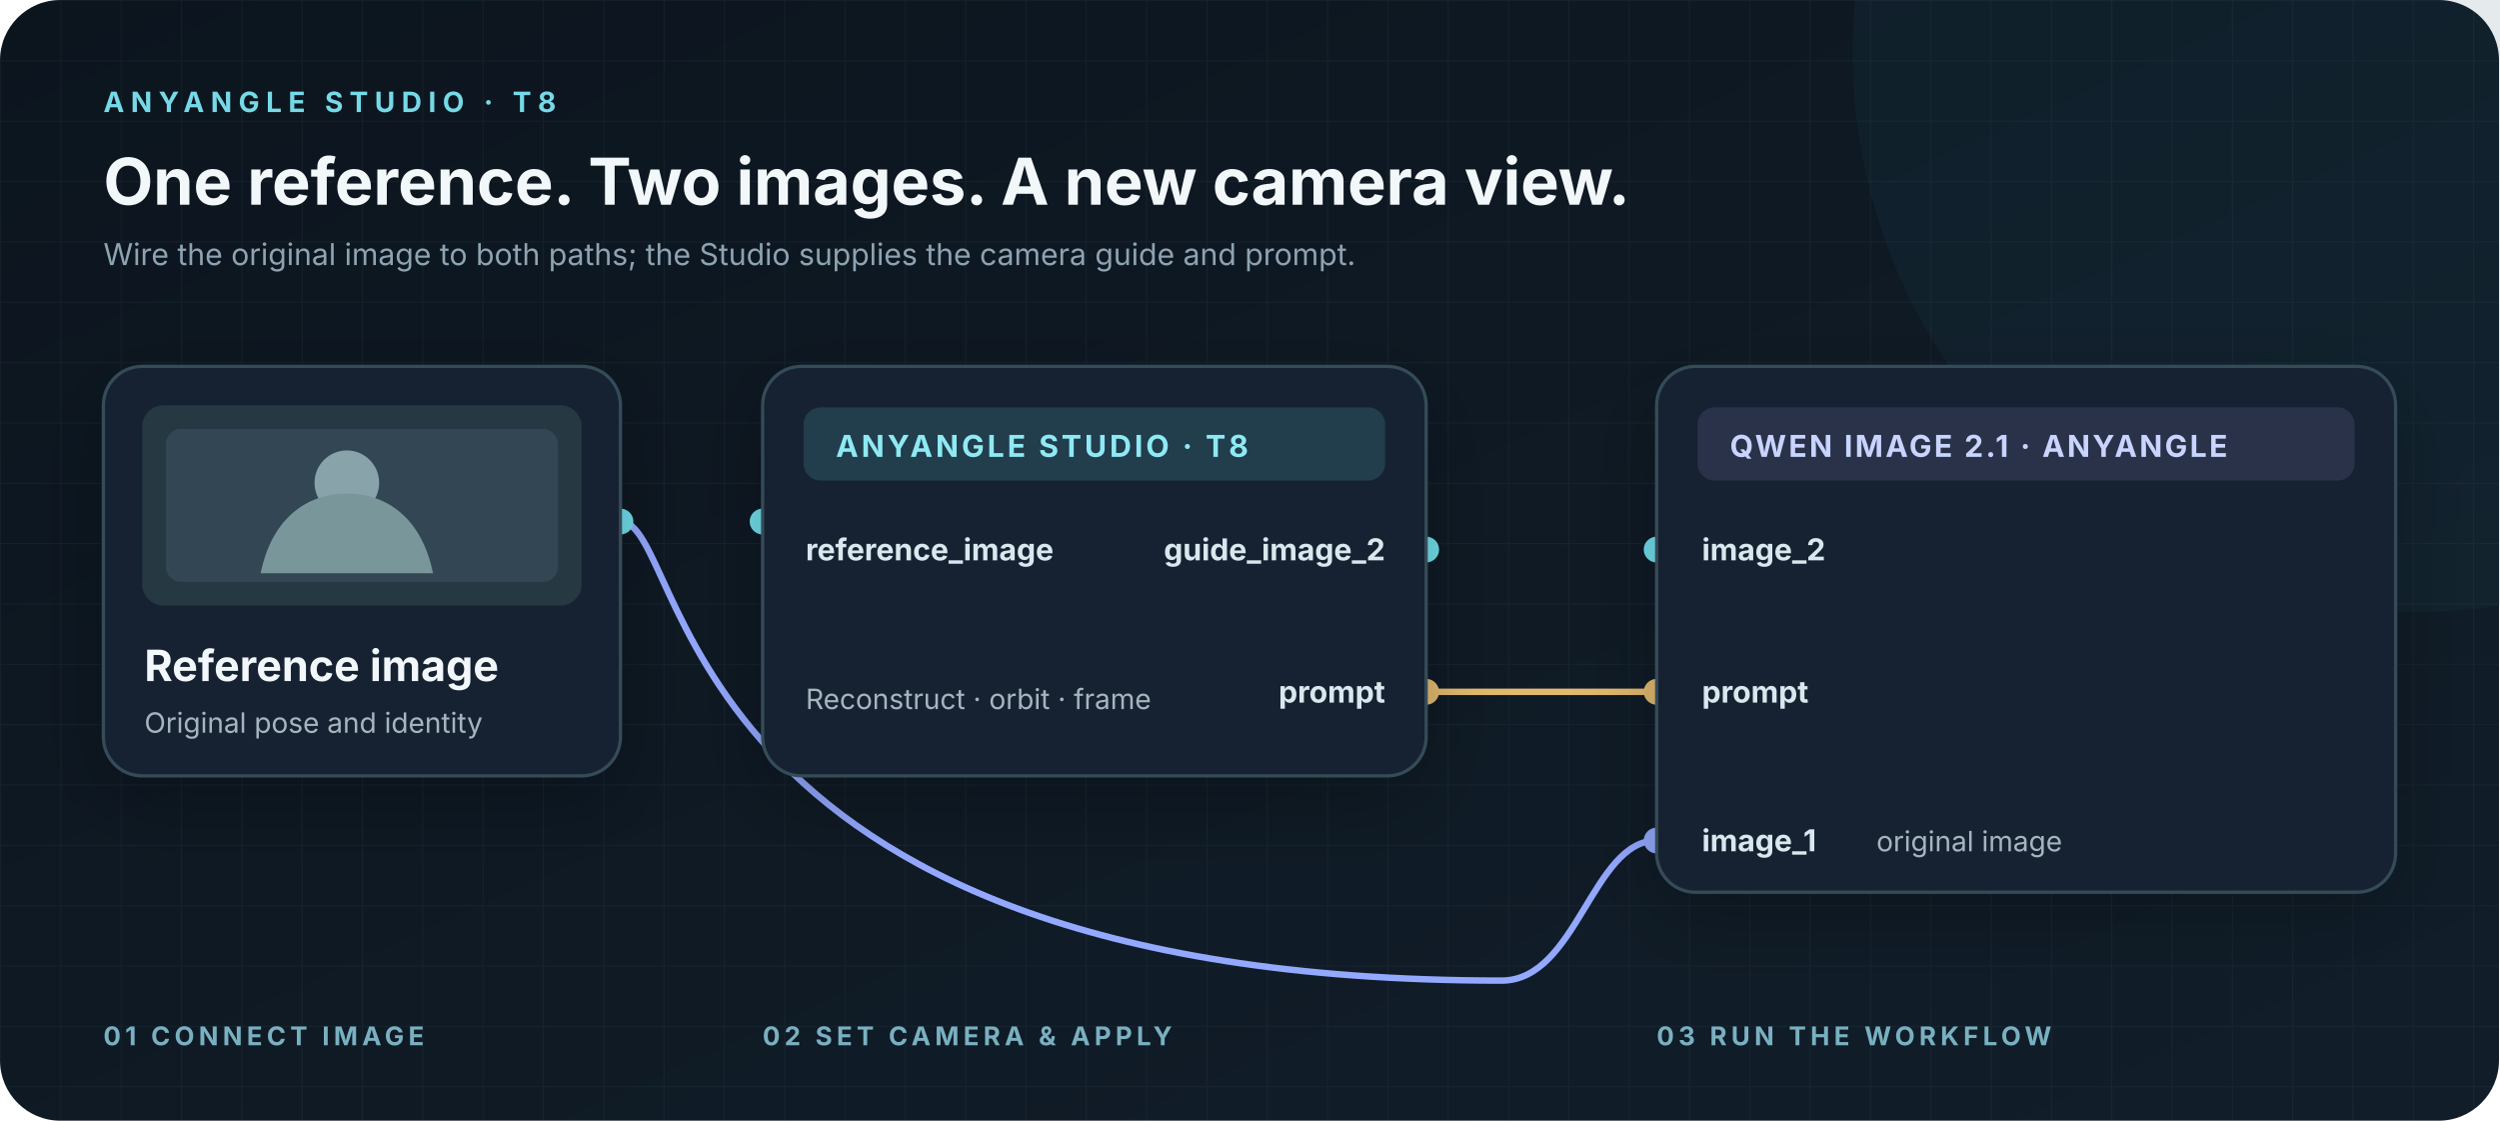
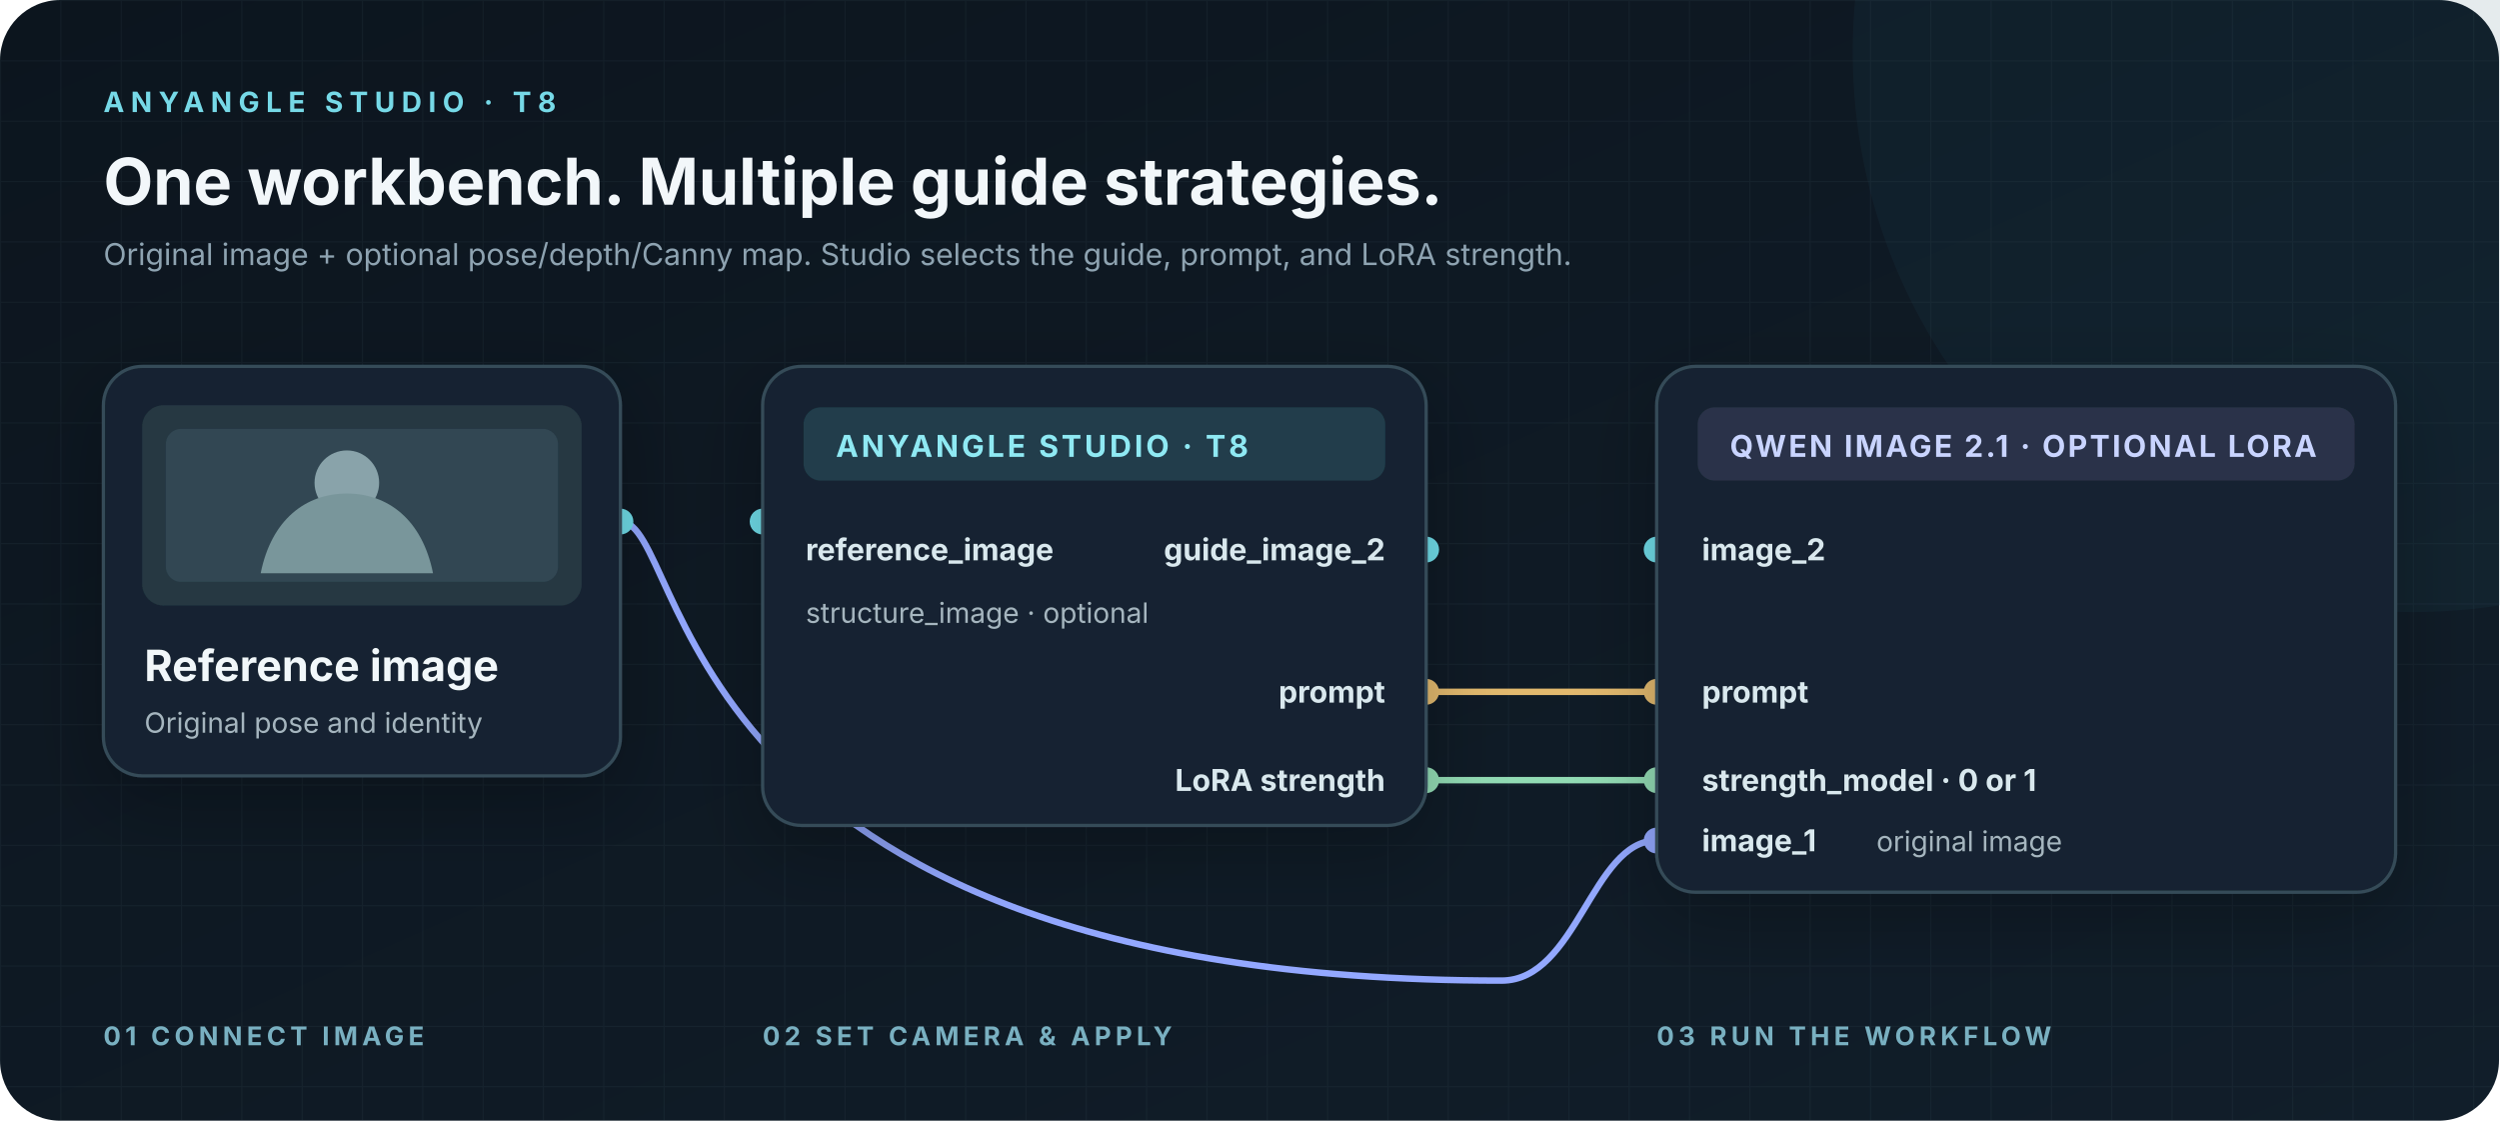
<svg xmlns="http://www.w3.org/2000/svg" viewBox="0 0 1160 520" role="img" aria-labelledby="title desc">
  <defs>
    <linearGradient id="bg" x2="1" y2="1">
      <stop stop-color="#0c151e" />
      <stop offset="1" stop-color="#111e2a" />
    </linearGradient>
    <linearGradient id="cyan" x2="1">
      <stop stop-color="#3dd3df" />
      <stop offset="1" stop-color="#81e2f2" />
    </linearGradient>
    <pattern id="grid" width="28" height="28" patternUnits="userSpaceOnUse">
      <path d="M28 0H0V28" fill="none" stroke="#557080" stroke-opacity=".1" />
    </pattern>
    <filter id="shadow" x="-20%" y="-30%" width="140%" height="180%">
      <feDropShadow dx="0" dy="12" stdDeviation="18" flood-color="#000" flood-opacity=".24" />
    </filter>
    <style>
      text{font-family:Inter,ui-sans-serif,system-ui,-apple-system,"Segoe UI",sans-serif}
      .eyebrow{font-size:13px;letter-spacing:3px;font-weight:700;fill:#76d9e7}
      .title{font-size:30px;font-weight:750;fill:#f2f7fa}
      .sub{font-size:14px;fill:#8ea3b1}
      .card{fill:#172430;stroke:#354b59;stroke-width:1.5}
      .name{font-size:20px;font-weight:700;fill:#f1f7fa}
      .small{font-size:13px;fill:#a5b5bf}
      .socket{font-size:14px;font-weight:650;fill:#d9e8ee}
      .step{font-size:12px;letter-spacing:2px;font-weight:700;fill:#79b0c1}
    </style>
  </defs>
  <rect width="1160" height="520" rx="28" fill="url(#bg)" />
  <rect width="1160" height="520" rx="28" fill="url(#grid)" />
  <circle cx="1120" cy="24" r="260" fill="#225469" opacity=".12" />
  <text x="48" y="52" class="eyebrow">ANYANGLE STUDIO · T8</text>
-   <text x="48" y="95" class="title">One reference. Two images. A new camera view.</text>
-   <text x="48" y="123" class="sub">Wire the original image to both paths; the Studio supplies the camera guide and prompt.</text>
+   <text x="48" y="95" class="title">One workbench. Multiple guide strategies.</text>
+   <text x="48" y="123" class="sub">Original image + optional pose/depth/Canny map. Studio selects the guide, prompt, and LoRA strength.</text>
  <path d="M288 242H354" fill="none" stroke="url(#cyan)" stroke-width="4" stroke-linecap="round" />
  <path d="M288 242C320 242 306 455 697 455C732 455 739 390 769 390" fill="none" stroke="#93a8ff" stroke-width="3" stroke-linecap="round" />
  <path d="M662 255H769" fill="none" stroke="url(#cyan)" stroke-width="4" stroke-linecap="round" />
  <path d="M662 321H769" fill="none" stroke="#e2b96e" stroke-width="3" stroke-linecap="round" />
+   <path d="M662 362H769" fill="none" stroke="#92dbb4" stroke-width="3" stroke-linecap="round" />
  <circle cx="288" cy="242" r="6" fill="#70ddea" />
  <circle cx="354" cy="242" r="6" fill="#70ddea" />
  <circle cx="662" cy="255" r="6" fill="#70ddea" />
  <circle cx="662" cy="321" r="6" fill="#e2b96e" />
+   <circle cx="662" cy="362" r="6" fill="#92dbb4" />
  <circle cx="769" cy="255" r="6" fill="#70ddea" />
  <circle cx="769" cy="321" r="6" fill="#e2b96e" />
+   <circle cx="769" cy="362" r="6" fill="#92dbb4" />
  <circle cx="769" cy="390" r="6" fill="#93a8ff" />
  <g filter="url(#shadow)">
    <rect class="card" x="48" y="170" width="240" height="190" rx="18" />
    <rect x="66" y="188" width="204" height="93" rx="10" fill="#253743" />
    <rect x="77" y="199" width="182" height="71" rx="7" fill="#314752" />
    <circle cx="161" cy="224" r="15" fill="#89a3aa" />
    <path d="M121 266c5-25 21-37 40-37s35 12 40 37" fill="#79969b" />
    <text x="67" y="316" class="name">Reference image</text>
    <text x="67" y="340" class="small">Original pose and identity</text>
-     <rect class="card" x="354" y="170" width="308" height="190" rx="18" />
+     <rect class="card" x="354" y="170" width="308" height="213" rx="18" />
    <rect x="373" y="189" width="270" height="34" rx="8" fill="#203d4c" />
    <text x="388" y="212" fill="#8fe9f3" font-family="Inter,ui-sans-serif,system-ui" font-size="14" font-weight="750" letter-spacing="1.4">ANYANGLE STUDIO · T8</text>
    <text x="374" y="260" class="socket">reference_image</text>
+     <text x="374" y="289" class="small">structure_image · optional</text>
    <text x="643" y="260" text-anchor="end" class="socket">guide_image_2</text>
    <text x="643" y="326" text-anchor="end" class="socket">prompt</text>
-     <text x="374" y="329" class="small">Reconstruct · orbit · frame</text>
+     <text x="643" y="367" text-anchor="end" class="socket">LoRA strength</text>
    <rect class="card" x="769" y="170" width="343" height="244" rx="18" />
    <rect x="788" y="189" width="305" height="34" rx="8" fill="#293248" />
-     <text x="803" y="212" fill="#c9d4ff" font-family="Inter,ui-sans-serif,system-ui" font-size="14" font-weight="750" letter-spacing="1.1">QWEN IMAGE 2.1 · ANYANGLE</text>
+     <text x="803" y="212" fill="#c9d4ff" font-family="Inter,ui-sans-serif,system-ui" font-size="14" font-weight="750" letter-spacing="1.1">QWEN IMAGE 2.1 · OPTIONAL LORA</text>
    <text x="790" y="260" class="socket">image_2</text>
    <text x="790" y="326" class="socket">prompt</text>
+     <text x="790" y="367" class="socket">strength_model · 0 or 1</text>
    <text x="790" y="395" class="socket">image_1</text>
    <text x="871" y="395" class="small">original image</text>
  </g>
  <text x="48" y="485" class="step">01  CONNECT IMAGE</text>
  <text x="354" y="485" class="step">02  SET CAMERA &amp; APPLY</text>
  <text x="769" y="485" class="step">03  RUN THE WORKFLOW</text>
</svg>
